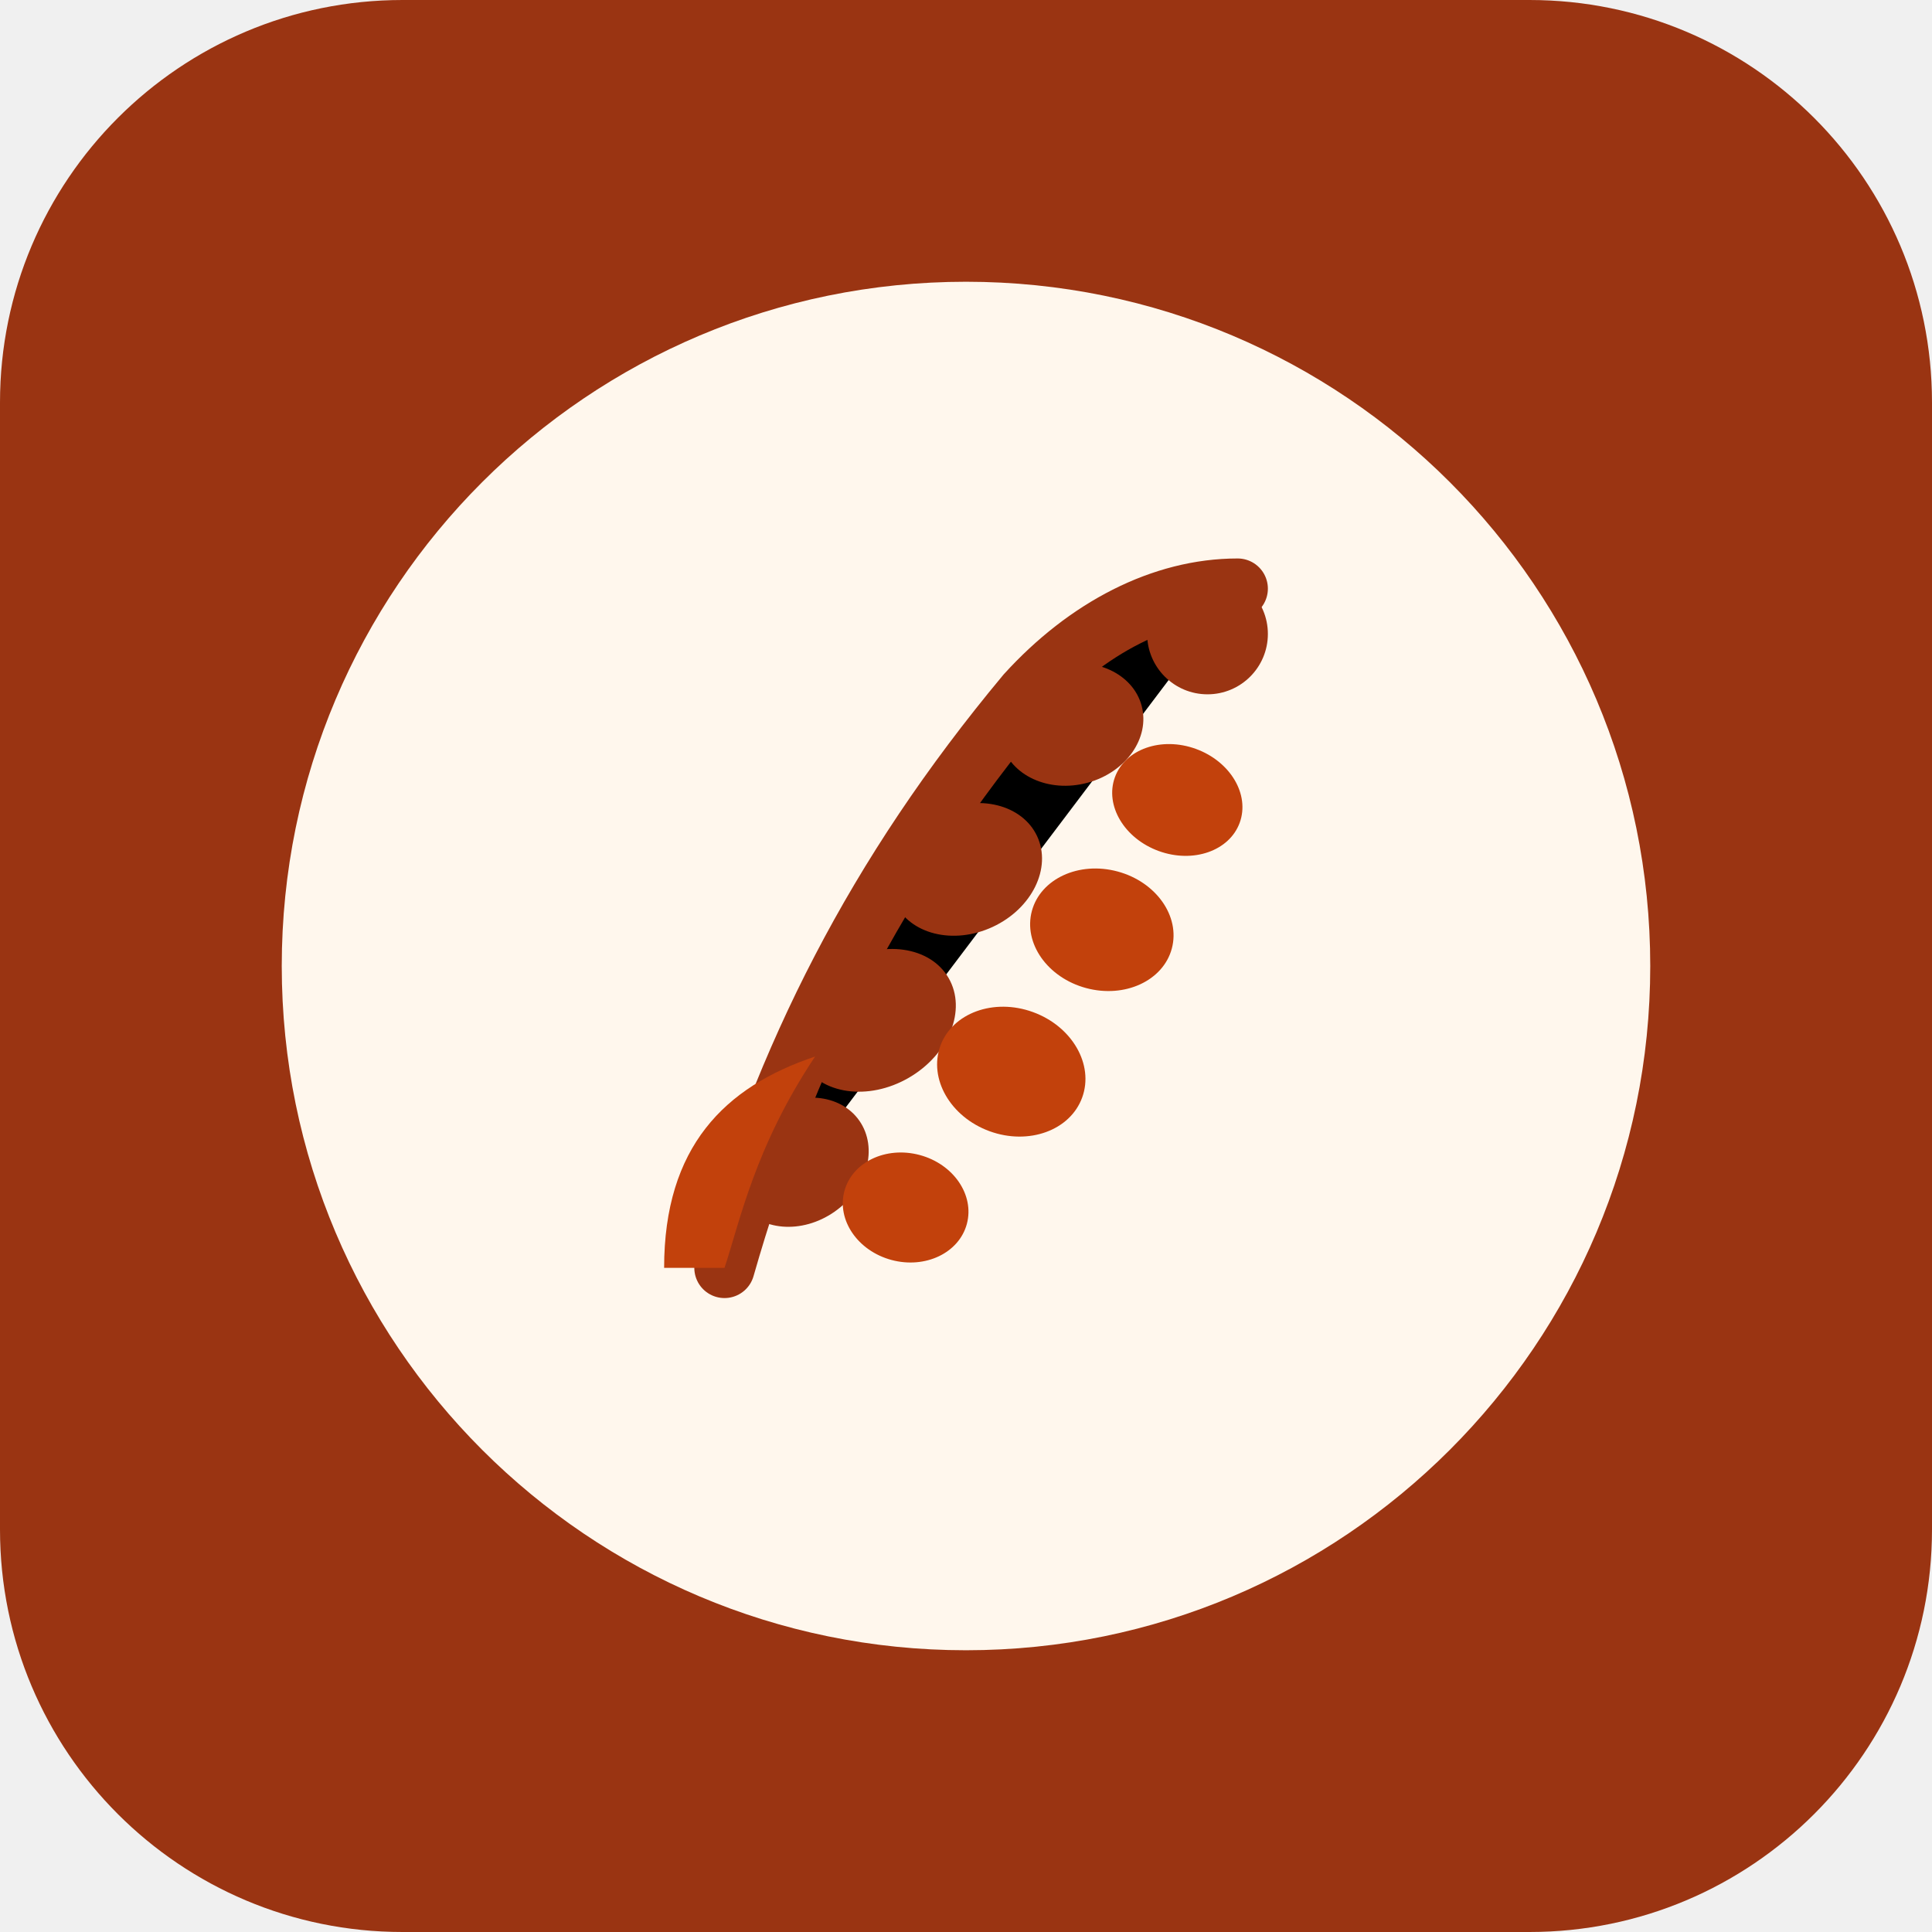
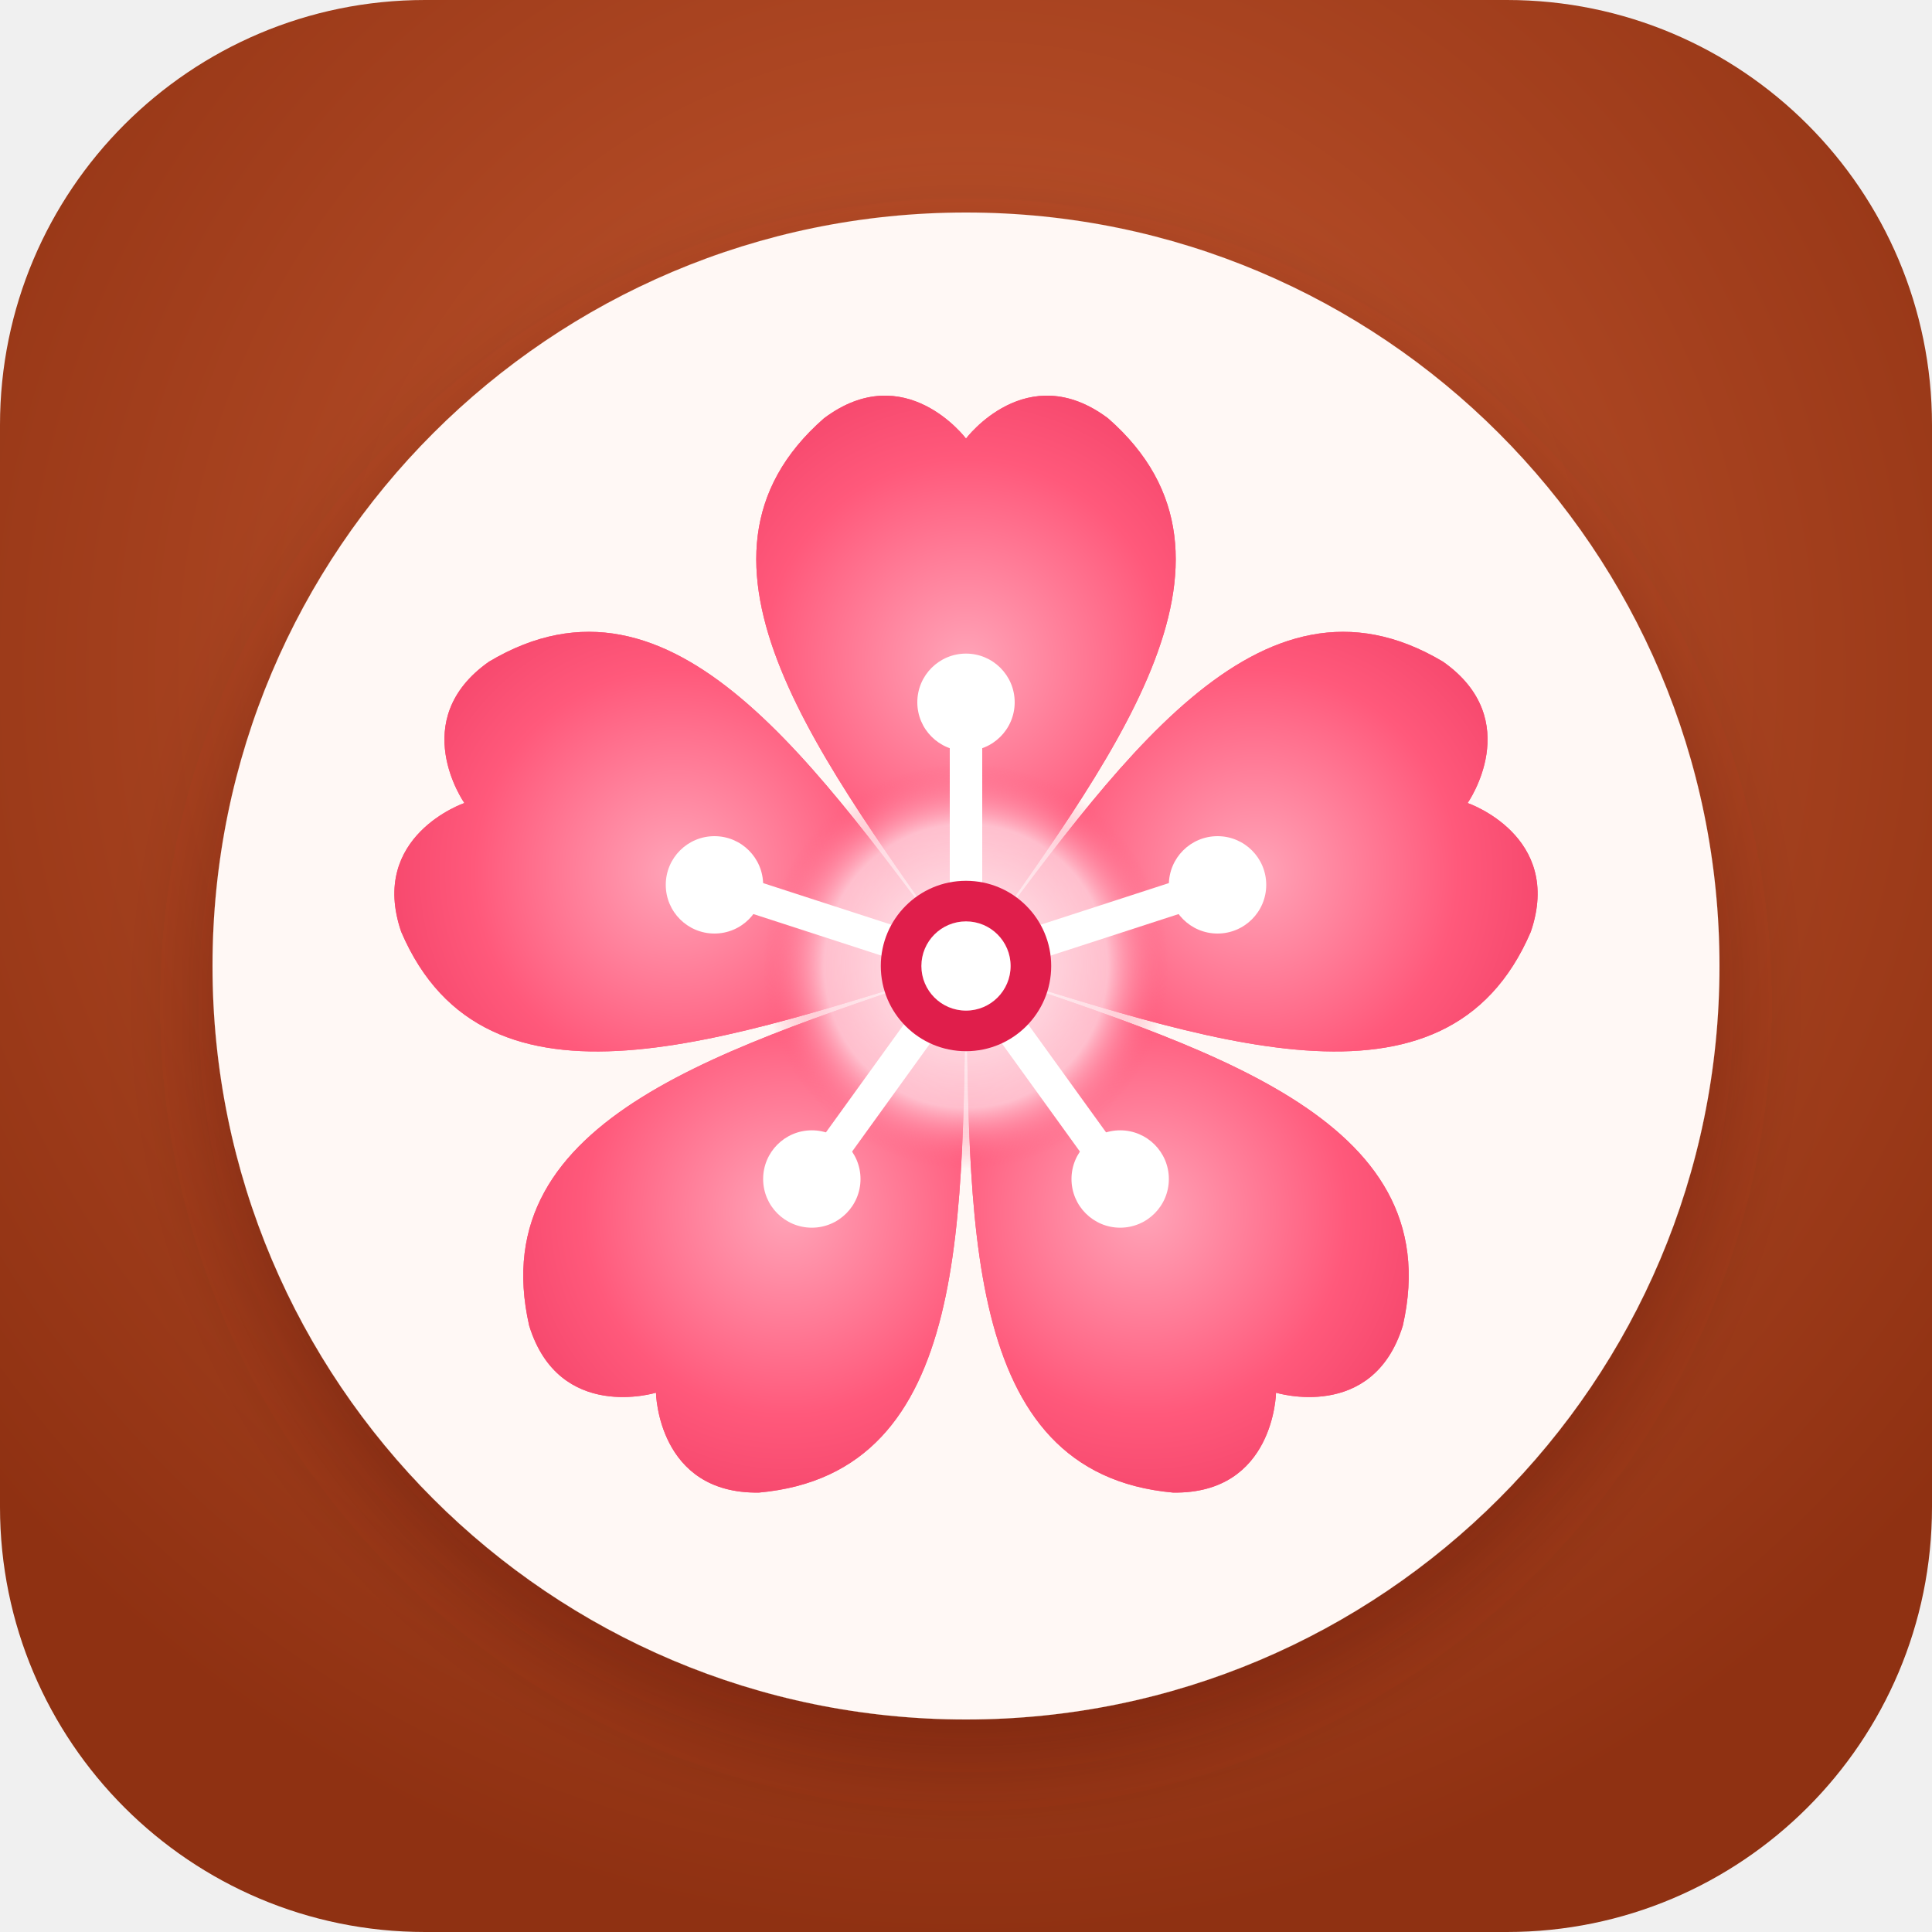
<svg xmlns="http://www.w3.org/2000/svg" viewBox="0 0 192 192" width="192" height="192">
-   <rect width="192" height="192" rx="40" fill="#9a3412" />
-   <circle cx="96" cy="96" r="68" fill="#FFF7ED" />
-   <g transform="translate(48, 48) scale(3)">
-     <path d="M8 26C10 19 13 13 18 7C20 4.8 22.5 3.5 25 3.5" stroke="#9a3412" stroke-width="2" stroke-linecap="round" />
-     <circle cx="24" cy="5" r="2" fill="#9a3412" />
-     <ellipse cx="19.5" cy="8" rx="2.4" ry="2" transform="rotate(-15 19.5 8)" fill="#9a3412" />
-     <ellipse cx="23" cy="10.5" rx="2.2" ry="1.8" transform="rotate(20 23 10.5)" fill="#c2410c" />
-     <ellipse cx="16" cy="12.8" rx="2.6" ry="2.1" transform="rotate(-25 16 12.8)" fill="#9a3412" />
-     <ellipse cx="20.5" cy="14.8" rx="2.4" ry="2" transform="rotate(15 20.5 14.8)" fill="#c2410c" />
-     <ellipse cx="13" cy="17.8" rx="2.8" ry="2.2" transform="rotate(-30 13 17.8)" fill="#9a3412" />
-     <ellipse cx="17.5" cy="19.5" rx="2.5" ry="2.1" transform="rotate(20 17.5 19.5)" fill="#c2410c" />
-     <ellipse cx="10.5" cy="22.5" rx="2.4" ry="2" transform="rotate(-35 10.5 22.5)" fill="#9a3412" />
-     <ellipse cx="14" cy="24" rx="2.1" ry="1.8" transform="rotate(15 14 24)" fill="#c2410c" />
-     <path d="M6 26C6 22 8 20 11 19C9 22 8.5 24.5 8 26H6Z" fill="#c2410c" />
+   <defs>
+     <radialGradient id="bgGrad" cx="50%" cy="35%" r="65%">
+       <stop offset="0%" stop-color="#C85A32" />
+       <stop offset="100%" stop-color="#8F3112" />
+     </radialGradient>
+     <radialGradient id="petalGrad" cx="0" cy="-15" r="25" gradientUnits="userSpaceOnUse">
+       <stop offset="0%" stop-color="#FFA4B8" />
+       <stop offset="40%" stop-color="#FF597B" />
+       <stop offset="100%" stop-color="#E01E4B" />
+     </radialGradient>
+     <radialGradient id="centerStar" cx="0" cy="0" r="10" gradientUnits="userSpaceOnUse">
+       <stop offset="0%" stop-color="#FFFFFF" stop-opacity="0.95" />
+       <stop offset="70%" stop-color="#FFD6E0" stop-opacity="0.8" />
+       <stop offset="100%" stop-color="#FF597B" stop-opacity="0" />
+     </radialGradient>
+     <filter id="shadow" x="-20%" y="-20%" width="140%" height="140%">
+       <feDropShadow dx="0" dy="3.84" stdDeviation="4.8" flood-color="#3D0C02" flood-opacity="0.3" />
+     </filter>
+   </defs>
+   <rect width="192" height="192" rx="42.24" fill="url(#bgGrad)" />
+   <circle cx="96" cy="96" r="74.88" fill="#FFF8F5" filter="url(#shadow)" />
+   <g transform="translate(96, 96) scale(2.016)">
+     <path d="M0,0 C-7,-10 -15,-20 -7,-27 C-3,-30 0,-26 0,-26 C0,-26 3,-30 7,-27 C15,-20 7,-10 0,0 Z" fill="#FF597B" />
+     <path d="M0,0 C-7,-10 -15,-20 -7,-27 C-3,-30 0,-26 0,-26 C0,-26 3,-30 7,-27 C15,-20 7,-10 0,0 Z" fill="url(#petalGrad)" />
+     <g transform="rotate(72)">
+       <path d="M0,0 C-7,-10 -15,-20 -7,-27 C-3,-30 0,-26 0,-26 C0,-26 3,-30 7,-27 C15,-20 7,-10 0,0 Z" fill="#FF597B" />
+       <path d="M0,0 C-7,-10 -15,-20 -7,-27 C-3,-30 0,-26 0,-26 C0,-26 3,-30 7,-27 C15,-20 7,-10 0,0 Z" fill="url(#petalGrad)" />
+     </g>
+     <g transform="rotate(144)">
+       <path d="M0,0 C-7,-10 -15,-20 -7,-27 C-3,-30 0,-26 0,-26 C0,-26 3,-30 7,-27 C15,-20 7,-10 0,0 Z" fill="#FF597B" />
+       <path d="M0,0 C-7,-10 -15,-20 -7,-27 C-3,-30 0,-26 0,-26 C0,-26 3,-30 7,-27 C15,-20 7,-10 0,0 Z" fill="url(#petalGrad)" />
+     </g>
+     <g transform="rotate(216)">
+       <path d="M0,0 C-7,-10 -15,-20 -7,-27 C-3,-30 0,-26 0,-26 C0,-26 3,-30 7,-27 C15,-20 7,-10 0,0 Z" fill="#FF597B" />
+       <path d="M0,0 C-7,-10 -15,-20 -7,-27 C-3,-30 0,-26 0,-26 C0,-26 3,-30 7,-27 C15,-20 7,-10 0,0 Z" fill="url(#petalGrad)" />
+     </g>
+     <g transform="rotate(288)">
+       <path d="M0,0 C-7,-10 -15,-20 -7,-27 C-3,-30 0,-26 0,-26 C0,-26 3,-30 7,-27 C15,-20 7,-10 0,0 Z" fill="#FF597B" />
+       <path d="M0,0 C-7,-10 -15,-20 -7,-27 C-3,-30 0,-26 0,-26 C0,-26 3,-30 7,-27 C15,-20 7,-10 0,0 Z" fill="url(#petalGrad)" />
+     </g>
+     <circle cx="0" cy="0" r="10" fill="url(#centerStar)" />
+     <g stroke="#FFFFFF" stroke-width="1.6" stroke-linecap="round">
+       <line x1="0" y1="0" x2="0" y2="-12" />
+       <line x1="0" y1="0" x2="11.4" y2="-3.7" />
+       <line x1="0" y1="0" x2="7.0" y2="9.7" />
+       <line x1="0" y1="0" x2="-7.0" y2="9.7" />
+       <line x1="0" y1="0" x2="-11.4" y2="-3.7" />
+     </g>
+     <circle cx="0" cy="-13" r="2.4" fill="#FFFFFF" />
+     <circle cx="12.4" cy="-4" r="2.4" fill="#FFFFFF" />
+     <circle cx="7.6" cy="10.5" r="2.4" fill="#FFFFFF" />
+     <circle cx="-7.6" cy="10.5" r="2.4" fill="#FFFFFF" />
+     <circle cx="-12.4" cy="-4" r="2.4" fill="#FFFFFF" />
+     <circle cx="0" cy="0" r="4.2" fill="#E01E4B" />
+     <circle cx="0" cy="0" r="2.2" fill="#FFFFFF" />
  </g>
</svg>
